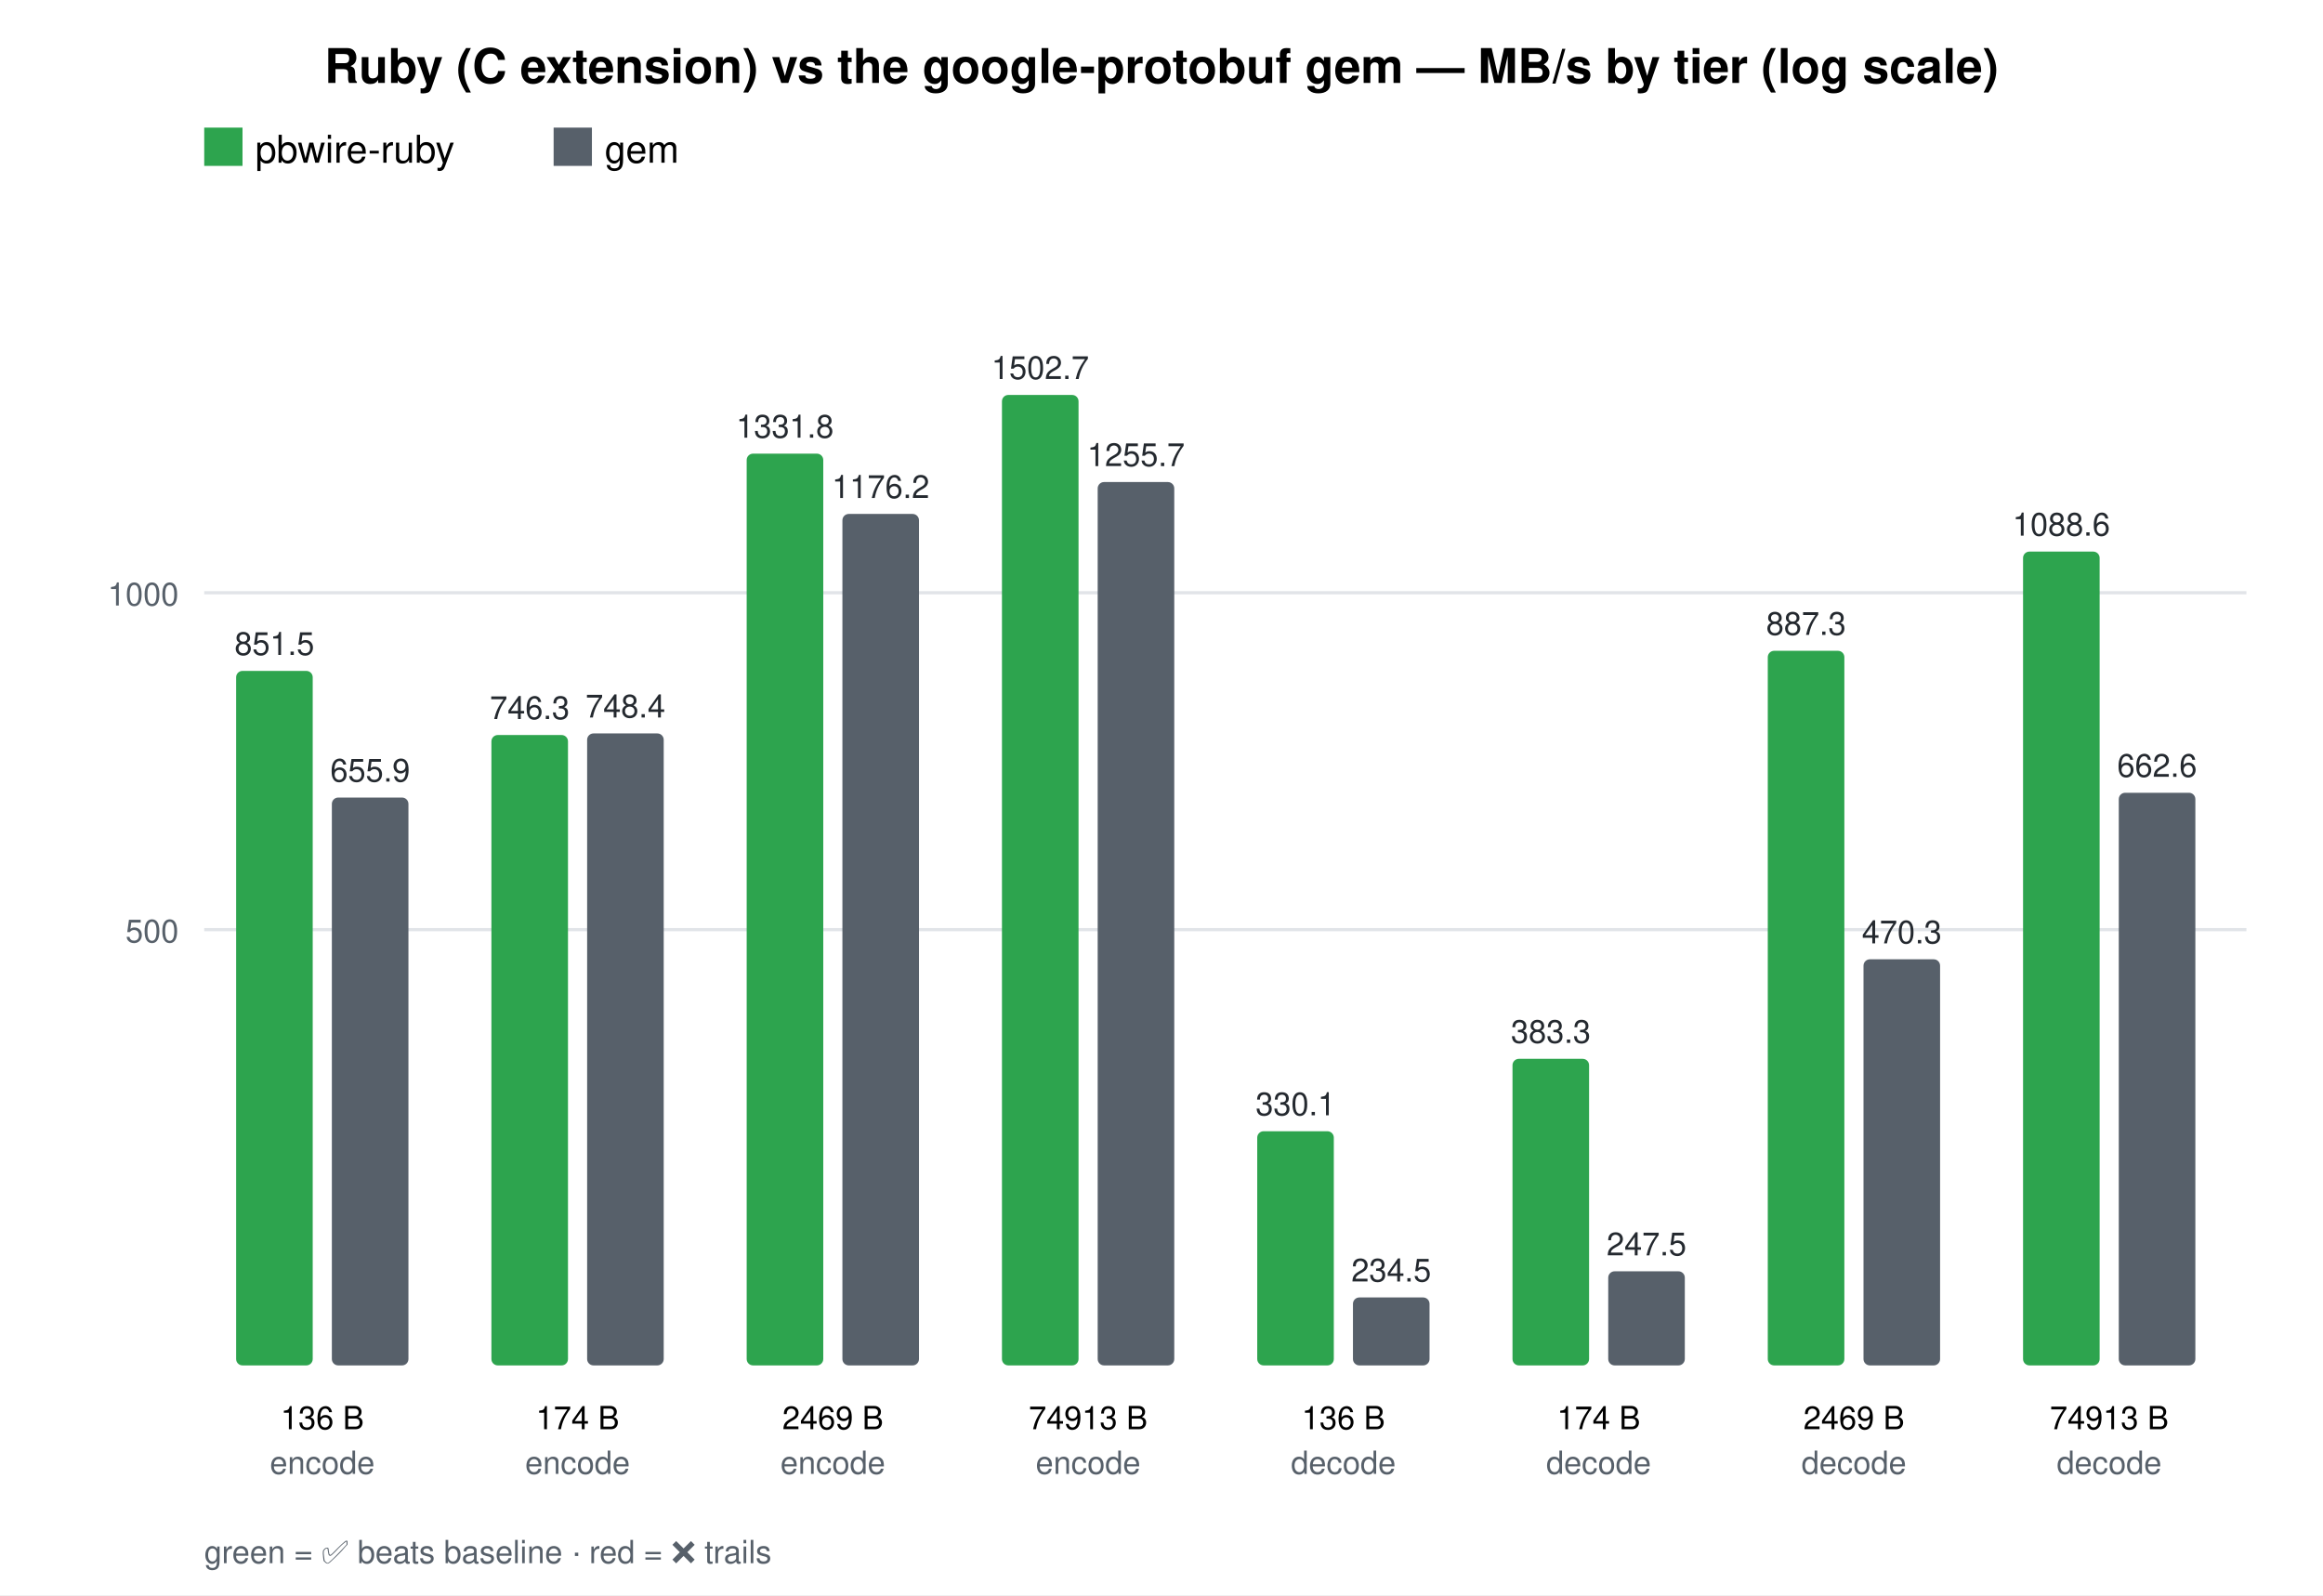
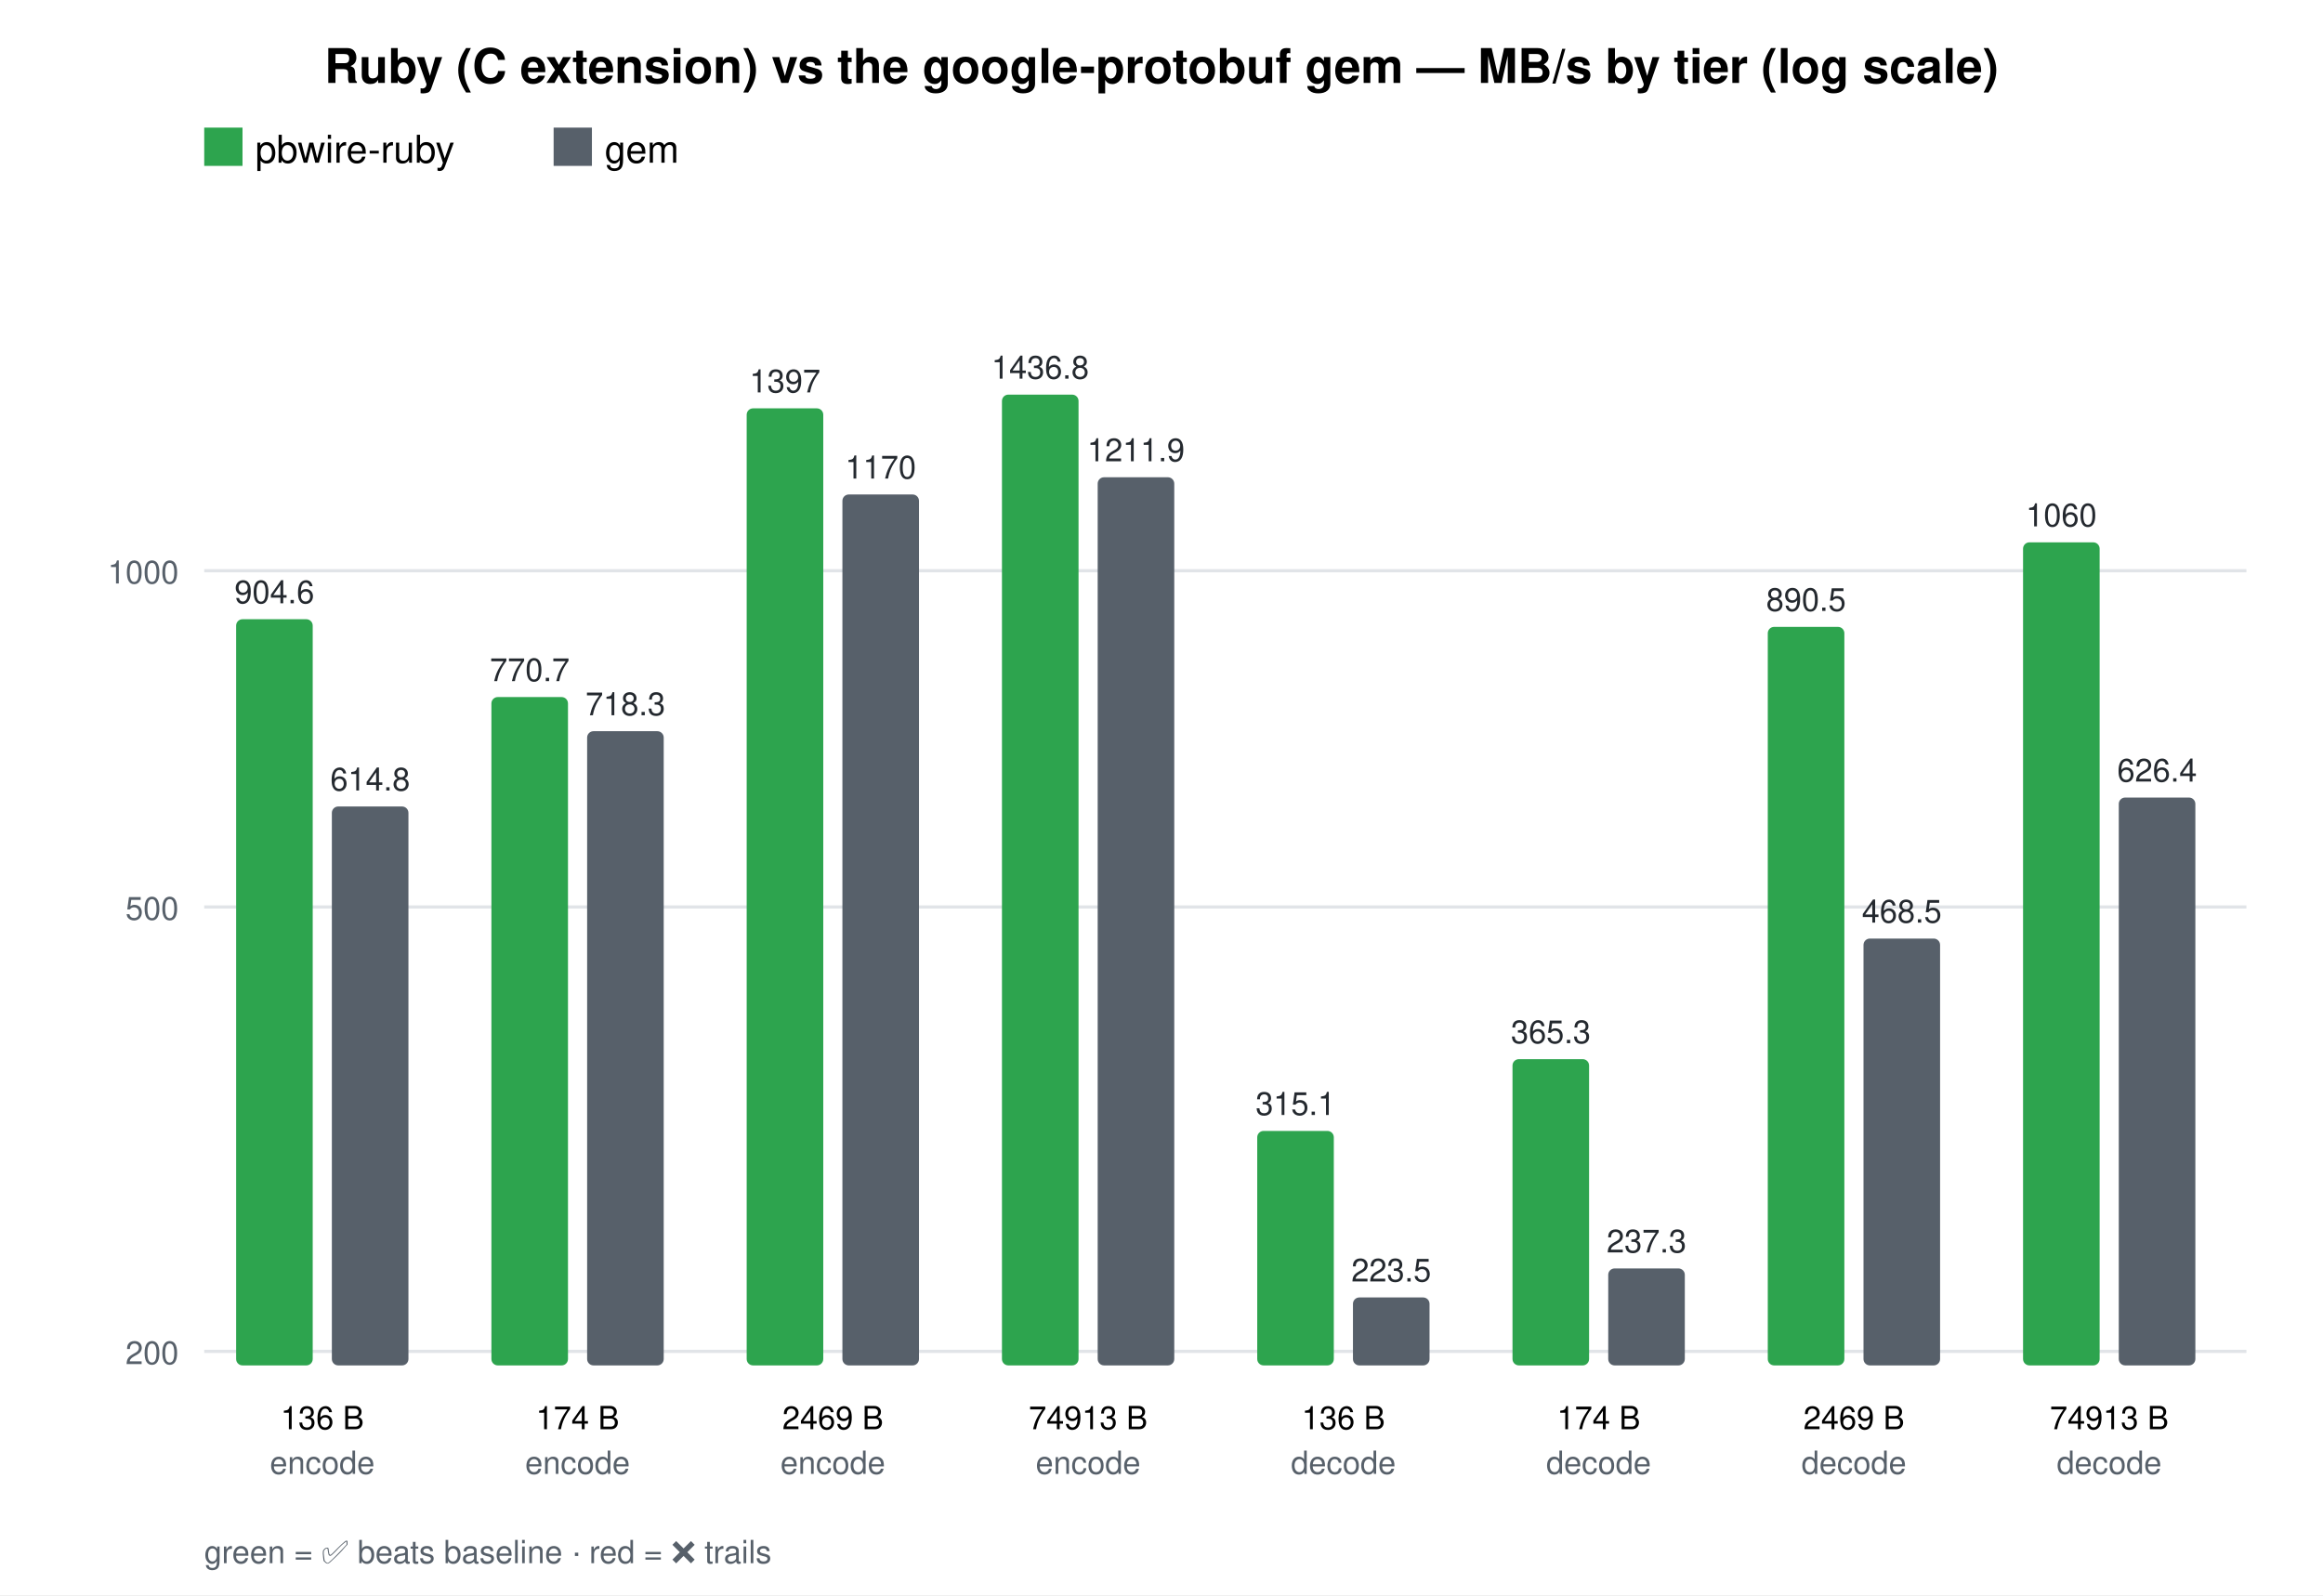
<svg xmlns="http://www.w3.org/2000/svg" width="728" height="500" font-family="Helvetica, Arial, sans-serif">
  <rect width="728" height="500" fill="#ffffff" />
  <text x="364.0" y="26" text-anchor="middle" font-size="15" font-weight="bold">Ruby (C extension) vs the google-protobuf gem — MB/s by tier (log scale)</text>
  <rect x="64" y="40" width="12" height="12" fill="#2da44e" />
  <text x="80" y="51" font-size="12">pbwire-ruby</text>
  <rect x="173.5" y="40" width="12" height="12" fill="#57606a" />
  <text x="189.5" y="51" font-size="12">gem</text>
-   <line x1="64" y1="291.4" x2="704" y2="291.4" stroke="#e1e4e8" />
-   <text x="56" y="295.4" text-anchor="end" font-size="10" fill="#57606a">500</text>
-   <line x1="64" y1="185.8" x2="704" y2="185.8" stroke="#e1e4e8" />
-   <text x="56" y="189.8" text-anchor="end" font-size="10" fill="#57606a">1000</text>
+   <line x1="64" y1="423.6" x2="704" y2="423.6" stroke="#e1e4e8" />
+   <text x="56" y="427.6" text-anchor="end" font-size="10" fill="#57606a">200</text>
+   <line x1="64" y1="284.3" x2="704" y2="284.3" stroke="#e1e4e8" />
+   <text x="56" y="288.3" text-anchor="end" font-size="10" fill="#57606a">500</text>
+   <line x1="64" y1="178.9" x2="704" y2="178.9" stroke="#e1e4e8" />
+   <text x="56" y="182.9" text-anchor="end" font-size="10" fill="#57606a">1000</text>
  <text x="101.0" y="448" text-anchor="middle" font-size="10">136 B</text>
  <text x="101.0" y="462" text-anchor="middle" font-size="10" fill="#57606a">encode</text>
-   <rect x="74.0" y="210.3" width="24" height="217.7" rx="2" fill="#2da44e" />
-   <text x="86.0" y="205.3" text-anchor="middle" font-size="10" fill="#24292f">851.5</text>
-   <rect x="104.0" y="250.0" width="24" height="178.0" rx="2" fill="#57606a" />
-   <text x="116.0" y="245.0" text-anchor="middle" font-size="10" fill="#24292f">655.9</text>
+   <rect x="74.0" y="194.1" width="24" height="233.9" rx="2" fill="#2da44e" />
+   <text x="86.0" y="189.1" text-anchor="middle" font-size="10" fill="#24292f">904.6</text>
+   <rect x="104.0" y="252.8" width="24" height="175.2" rx="2" fill="#57606a" />
+   <text x="116.0" y="247.8" text-anchor="middle" font-size="10" fill="#24292f">614.8</text>
  <text x="181.0" y="448" text-anchor="middle" font-size="10">174 B</text>
  <text x="181.0" y="462" text-anchor="middle" font-size="10" fill="#57606a">encode</text>
-   <rect x="154.0" y="230.4" width="24" height="197.6" rx="2" fill="#2da44e" />
-   <text x="166.0" y="225.4" text-anchor="middle" font-size="10" fill="#24292f">746.3</text>
-   <rect x="184.0" y="229.9" width="24" height="198.1" rx="2" fill="#57606a" />
-   <text x="196.0" y="224.9" text-anchor="middle" font-size="10" fill="#24292f">748.4</text>
+   <rect x="154.0" y="218.5" width="24" height="209.5" rx="2" fill="#2da44e" />
+   <text x="166.0" y="213.5" text-anchor="middle" font-size="10" fill="#24292f">770.7</text>
+   <rect x="184.0" y="229.2" width="24" height="198.8" rx="2" fill="#57606a" />
+   <text x="196.0" y="224.2" text-anchor="middle" font-size="10" fill="#24292f">718.3</text>
  <text x="261.0" y="448" text-anchor="middle" font-size="10">2469 B</text>
  <text x="261.0" y="462" text-anchor="middle" font-size="10" fill="#57606a">encode</text>
-   <rect x="234.0" y="142.2" width="24" height="285.8" rx="2" fill="#2da44e" />
-   <text x="246.0" y="137.2" text-anchor="middle" font-size="10" fill="#24292f">1331.8</text>
-   <rect x="264.0" y="161.1" width="24" height="266.9" rx="2" fill="#57606a" />
-   <text x="276.0" y="156.1" text-anchor="middle" font-size="10" fill="#24292f">1176.2</text>
+   <rect x="234.0" y="128.0" width="24" height="300.0" rx="2" fill="#2da44e" />
+   <text x="246.0" y="123.0" text-anchor="middle" font-size="10" fill="#24292f">1397</text>
+   <rect x="264.0" y="155.0" width="24" height="273.0" rx="2" fill="#57606a" />
+   <text x="276.0" y="150.0" text-anchor="middle" font-size="10" fill="#24292f">1170</text>
  <text x="341.0" y="448" text-anchor="middle" font-size="10">74913 B</text>
  <text x="341.0" y="462" text-anchor="middle" font-size="10" fill="#57606a">encode</text>
-   <rect x="314.0" y="123.8" width="24" height="304.2" rx="2" fill="#2da44e" />
-   <text x="326.0" y="118.8" text-anchor="middle" font-size="10" fill="#24292f">1502.7</text>
-   <rect x="344.0" y="151.1" width="24" height="276.9" rx="2" fill="#57606a" />
-   <text x="356.0" y="146.1" text-anchor="middle" font-size="10" fill="#24292f">1255.7</text>
+   <rect x="314.0" y="123.7" width="24" height="304.3" rx="2" fill="#2da44e" />
+   <text x="326.0" y="118.7" text-anchor="middle" font-size="10" fill="#24292f">1436.8</text>
+   <rect x="344.0" y="149.6" width="24" height="278.4" rx="2" fill="#57606a" />
+   <text x="356.0" y="144.6" text-anchor="middle" font-size="10" fill="#24292f">1211.9</text>
  <text x="421.0" y="448" text-anchor="middle" font-size="10">136 B</text>
  <text x="421.0" y="462" text-anchor="middle" font-size="10" fill="#57606a">decode</text>
-   <rect x="394.0" y="354.6" width="24" height="73.4" rx="2" fill="#2da44e" />
-   <text x="406.0" y="349.6" text-anchor="middle" font-size="10" fill="#24292f">330.1</text>
+   <rect x="394.0" y="354.5" width="24" height="73.5" rx="2" fill="#2da44e" />
+   <text x="406.0" y="349.5" text-anchor="middle" font-size="10" fill="#24292f">315.1</text>
  <rect x="424.0" y="406.7" width="24" height="21.3" rx="2" fill="#57606a" />
-   <text x="436.0" y="401.7" text-anchor="middle" font-size="10" fill="#24292f">234.5</text>
+   <text x="436.0" y="401.7" text-anchor="middle" font-size="10" fill="#24292f">223.5</text>
  <text x="501.0" y="448" text-anchor="middle" font-size="10">174 B</text>
  <text x="501.0" y="462" text-anchor="middle" font-size="10" fill="#57606a">decode</text>
-   <rect x="474.0" y="331.9" width="24" height="96.1" rx="2" fill="#2da44e" />
-   <text x="486.0" y="326.9" text-anchor="middle" font-size="10" fill="#24292f">383.3</text>
-   <rect x="504.0" y="398.5" width="24" height="29.5" rx="2" fill="#57606a" />
-   <text x="516.0" y="393.5" text-anchor="middle" font-size="10" fill="#24292f">247.5</text>
+   <rect x="474.0" y="332.0" width="24" height="96.0" rx="2" fill="#2da44e" />
+   <text x="486.0" y="327.0" text-anchor="middle" font-size="10" fill="#24292f">365.3</text>
+   <rect x="504.0" y="397.6" width="24" height="30.4" rx="2" fill="#57606a" />
+   <text x="516.0" y="392.6" text-anchor="middle" font-size="10" fill="#24292f">237.3</text>
  <text x="581.0" y="448" text-anchor="middle" font-size="10">2469 B</text>
  <text x="581.0" y="462" text-anchor="middle" font-size="10" fill="#57606a">decode</text>
-   <rect x="554.0" y="204.0" width="24" height="224.0" rx="2" fill="#2da44e" />
-   <text x="566.0" y="199.0" text-anchor="middle" font-size="10" fill="#24292f">887.3</text>
-   <rect x="584.0" y="300.7" width="24" height="127.3" rx="2" fill="#57606a" />
-   <text x="596.0" y="295.7" text-anchor="middle" font-size="10" fill="#24292f">470.3</text>
+   <rect x="554.0" y="196.5" width="24" height="231.5" rx="2" fill="#2da44e" />
+   <text x="566.0" y="191.5" text-anchor="middle" font-size="10" fill="#24292f">890.5</text>
+   <rect x="584.0" y="294.2" width="24" height="133.8" rx="2" fill="#57606a" />
+   <text x="596.0" y="289.2" text-anchor="middle" font-size="10" fill="#24292f">468.5</text>
  <text x="661.0" y="448" text-anchor="middle" font-size="10">74913 B</text>
  <text x="661.0" y="462" text-anchor="middle" font-size="10" fill="#57606a">decode</text>
-   <rect x="634.0" y="172.9" width="24" height="255.1" rx="2" fill="#2da44e" />
-   <text x="646.0" y="167.9" text-anchor="middle" font-size="10" fill="#24292f">1088.6</text>
-   <rect x="664.0" y="248.5" width="24" height="179.5" rx="2" fill="#57606a" />
-   <text x="676.0" y="243.5" text-anchor="middle" font-size="10" fill="#24292f">662.6</text>
+   <rect x="634.0" y="170.0" width="24" height="258.0" rx="2" fill="#2da44e" />
+   <text x="646.0" y="165.0" text-anchor="middle" font-size="10" fill="#24292f">1060</text>
+   <rect x="664.0" y="250.0" width="24" height="178.0" rx="2" fill="#57606a" />
+   <text x="676.0" y="245.0" text-anchor="middle" font-size="10" fill="#24292f">626.4</text>
  <text x="64" y="490" font-size="10" fill="#57606a">green = ✅ beats baseline · red = ❌ trails</text>
</svg>
